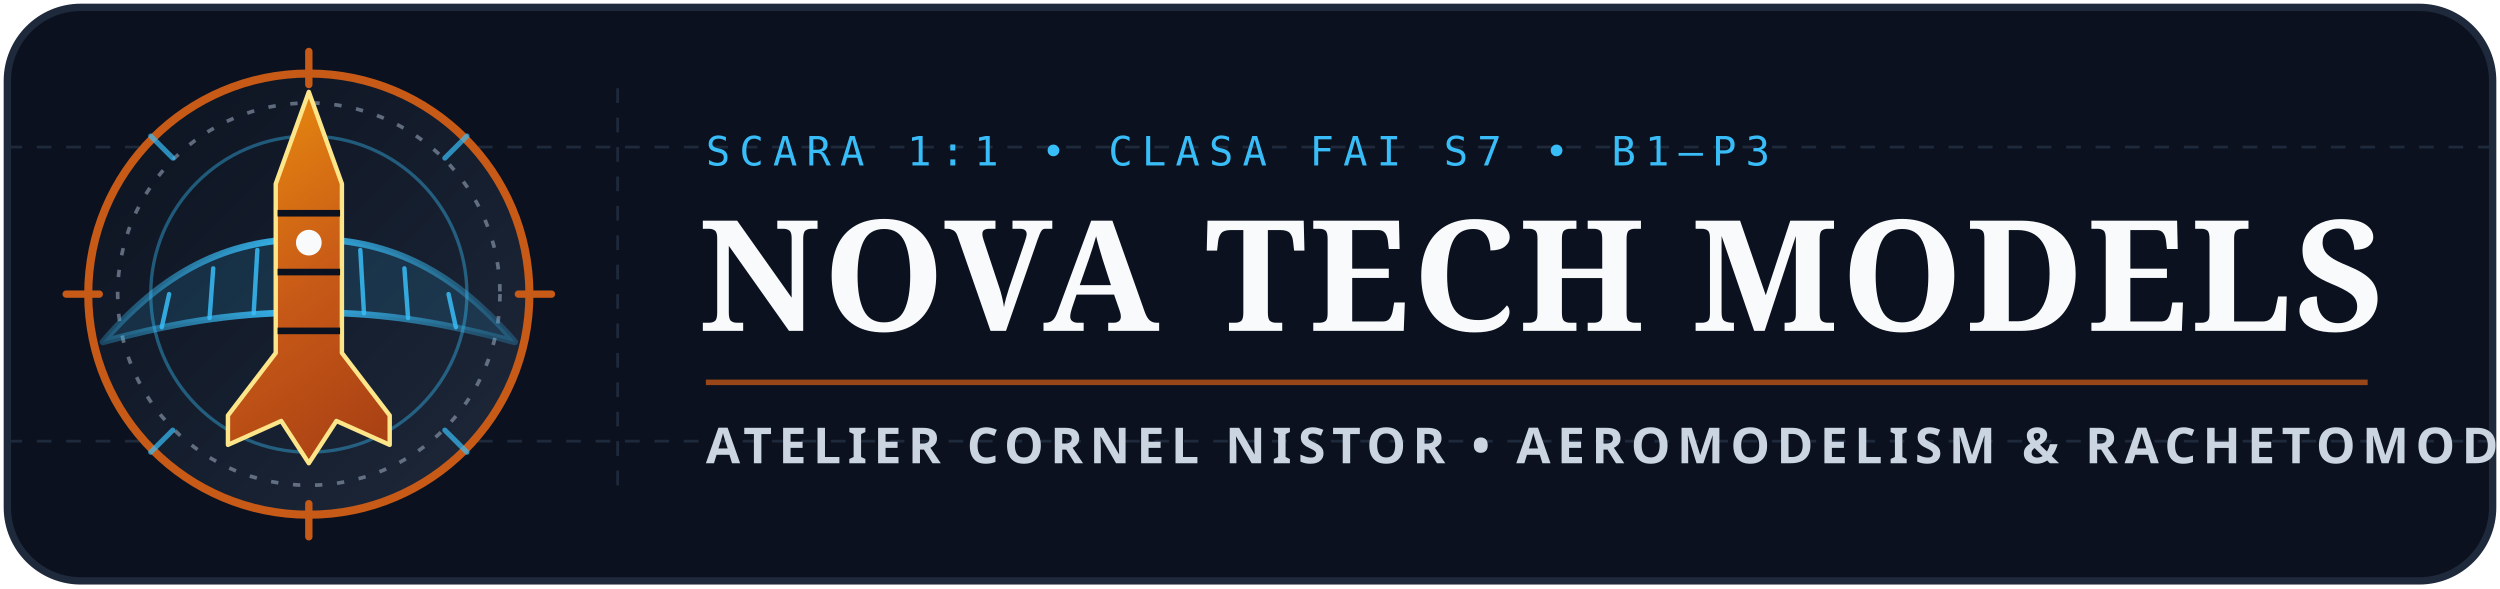
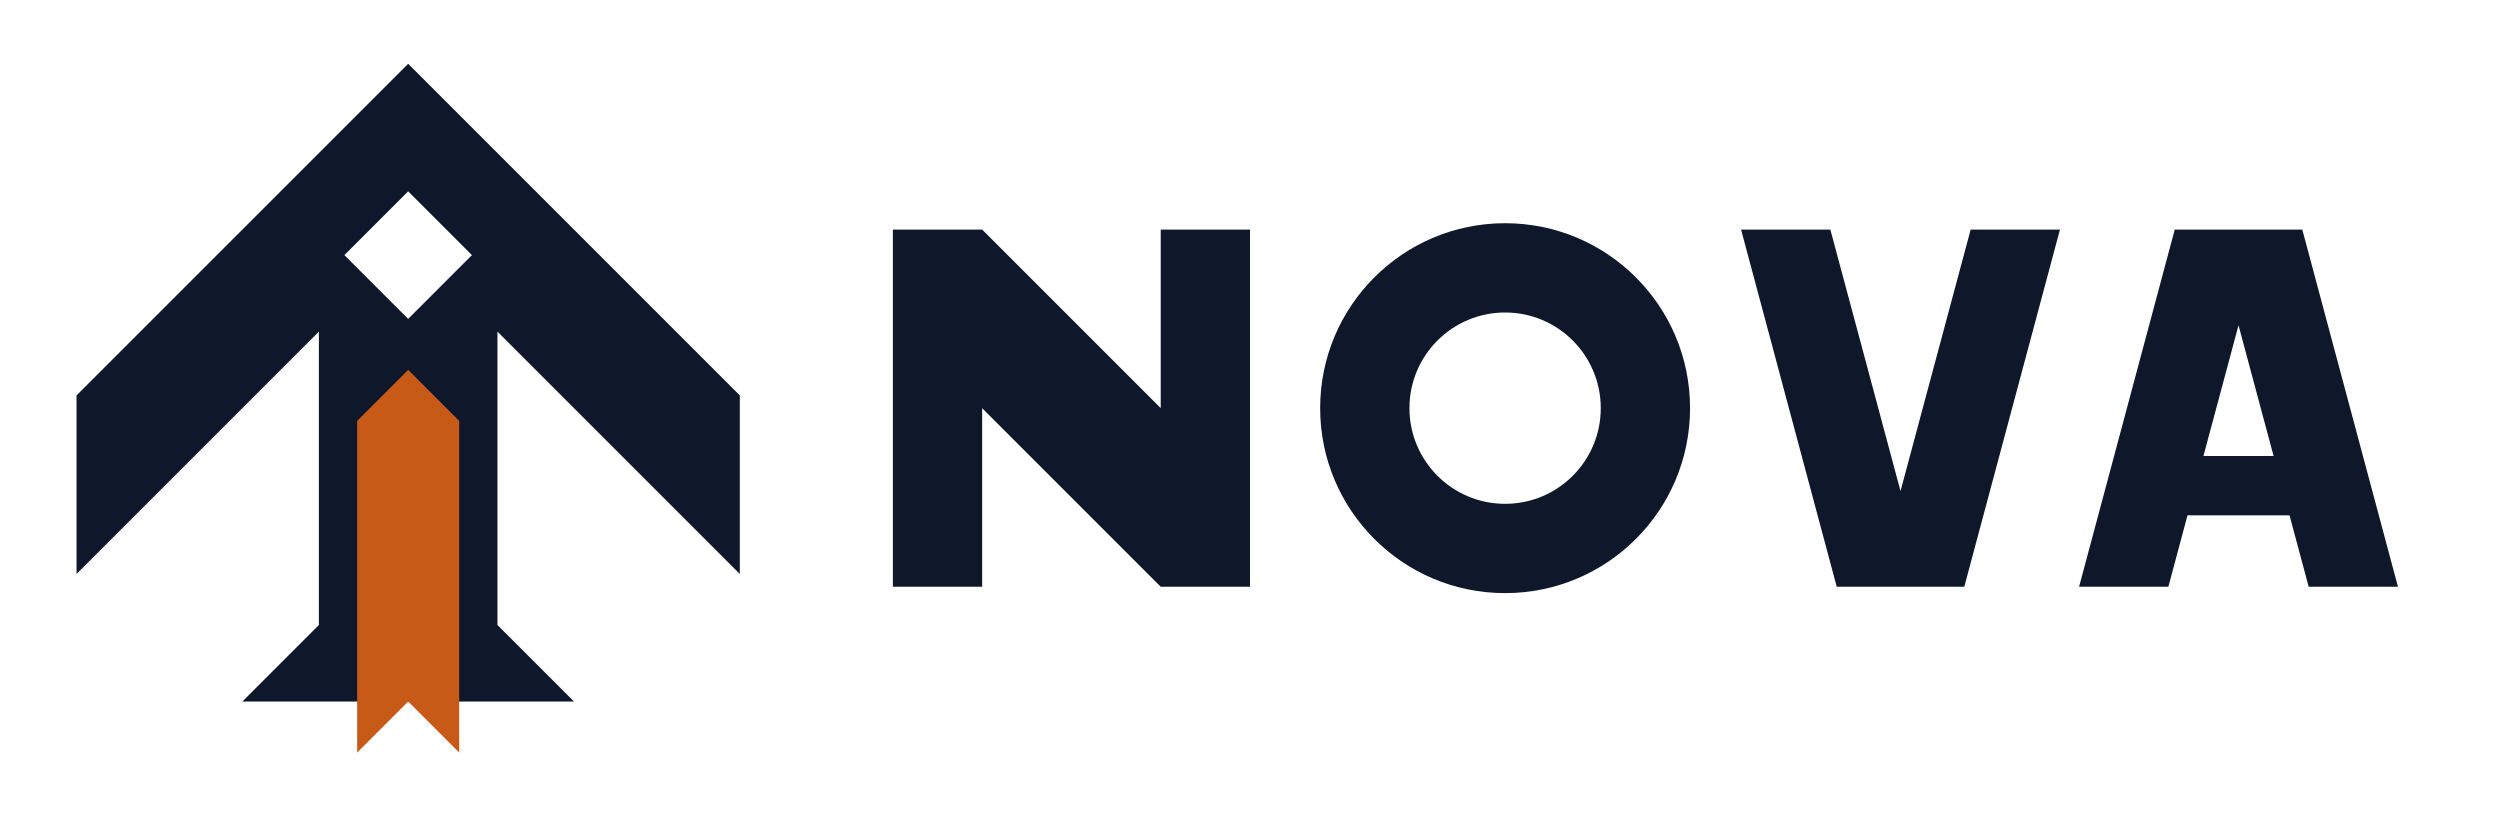
- <svg xmlns="http://www.w3.org/2000/svg" viewBox="0 0 680 160" fill="none">
-   <defs>
-     <linearGradient id="badgeBg" x1="16" y1="16" x2="144" y2="144" gradientUnits="userSpaceOnUse">
-       <stop offset="0%" stop-color="#0B111E" />
-       <stop offset="100%" stop-color="#1E293B" />
-     </linearGradient>
-     <linearGradient id="copperGrad" x1="40" y1="24" x2="120" y2="136" gradientUnits="userSpaceOnUse">
-       <stop offset="0%" stop-color="#F59E0B" />
-       <stop offset="50%" stop-color="#C85A17" />
-       <stop offset="100%" stop-color="#9A3412" />
-     </linearGradient>
-     <linearGradient id="wingCyan" x1="26" y1="84" x2="134" y2="84" gradientUnits="userSpaceOnUse">
-       <stop offset="0%" stop-color="#38BDF8" stop-opacity="0.25" />
-       <stop offset="50%" stop-color="#38BDF8" stop-opacity="0.95" />
-       <stop offset="100%" stop-color="#38BDF8" stop-opacity="0.25" />
-     </linearGradient>
-   </defs>
-   <rect x="2" y="2" width="676" height="156" rx="20" fill="#0B111E" stroke="#1E293B" stroke-width="2" />
-   <path d="M168 24V136M2 40H678M2 120H678" stroke="#1E293B" stroke-width="0.75" stroke-dasharray="4 4" />
-   <g>
-     <circle cx="84" cy="80" r="60" fill="url(#badgeBg)" stroke="#C85A17" stroke-width="2.2" />
-     <circle cx="84" cy="80" r="52" stroke="#94A3B8" stroke-width="1" stroke-dasharray="2 4" opacity="0.6" />
-     <circle cx="84" cy="80" r="43" stroke="#38BDF8" stroke-width="0.9" opacity="0.4" />
-     <path d="M84 14V23M84 137V146M18 80H27M141 80H150" stroke="#C85A17" stroke-width="2" stroke-linecap="round" />
-     <path d="M41 37L47 43M127 123L121 117M127 37L121 43M41 123L47 117" stroke="#38BDF8" stroke-width="1.4" stroke-linecap="round" opacity="0.7" />
-     <path d="M28 93C46 72 64 65 84 65C104 65 122 72 140 93C118 87 102 85 84 85C66 85 50 87 28 93Z" fill="#38BDF8" fill-opacity="0.14" stroke="url(#wingCyan)" stroke-width="1.8" stroke-linejoin="round" />
-     <path d="M46 80L44 89M58 73L57 86.5M70 68L69 85.2M98 68L99 85.2M110 73L111 86.5M122 80L124 89" stroke="#38BDF8" stroke-width="1.2" stroke-linecap="round" opacity="0.85" />
-     <path d="M84 25L93 50V96L106 113V121L91.5 114.5L84 126L76.5 114.5L62 121V113L75 96V50L84 25Z" fill="url(#copperGrad)" stroke="#FDE68A" stroke-width="1.2" stroke-linejoin="round" />
-     <path d="M75.5 58H92.5M75.5 74H92.5M75.5 90H92.5" stroke="#0B111E" stroke-width="1.8" />
-     <circle cx="84" cy="66" r="3.5" fill="#F8FAFC" />
+ <svg xmlns="http://www.w3.org/2000/svg" viewBox="0 0 784 256" width="784" height="256" role="img" aria-labelledby="title">
+   <g id="symbol">
+     <path fill="#0F172A" fill-rule="evenodd" d="M128 20 L232 124 V180 L156 104 V196 L180 220 H76 L100 196 V104 L24 180 V124 Z M128 60 L148 80 L128 100 L108 80 Z" />
+     <path fill="#C85A17" d="M128 116 L144 132 V236 L128 220 L112 236 V132 Z" />
  </g>
-   <g font-family="'JetBrains Mono', monospace" font-size="11" fill="#38BDF8" letter-spacing="2.5">
-     <text x="192" y="45">SCARA 1:1 • CLASA FAI S7 • B1–P3</text>
-   </g>
-   <g font-family="Georgia, 'Instrument Serif', serif" font-size="42" font-weight="600" fill="#F8FAFC" letter-spacing="0.8">
-     <text x="190" y="90">NOVA TECH MODELS</text>
-   </g>
-   <path d="M192 104H644" stroke="#C85A17" stroke-width="1.5" opacity="0.75" />
-   <g font-family="'Plus Jakarta Sans', system-ui, sans-serif" font-size="13.5" font-weight="600" fill="#CBD5E1" letter-spacing="1.8">
-     <text x="192" y="126">ATELIER CORNEL NISTOR • AEROMODELISM &amp; RACHETOMODELE</text>
+   <g id="wordmark" fill="#0F172A">
+     <path d="M280 184 V72 H308 L364 128 V72 H392 V184 H364 L308 128 V184 Z" />
+     <path fill-rule="evenodd" d="M472 70 A58 58 0 1 1 414 128 A58 58 0 0 1 472 70 Z M472 98 A30 30 0 1 0 502 128 A30 30 0 0 0 472 98 Z" />
+     <path d="M546 72 H574 L596 154 L618 72 H646 L616 184 H576 Z" />
+     <path fill-rule="evenodd" d="M682 72 H722 L752 184 H724 L718 161.6 H686 L680 184 H652 Z M702 102 L713 143 H691 Z" />
  </g>
</svg>
